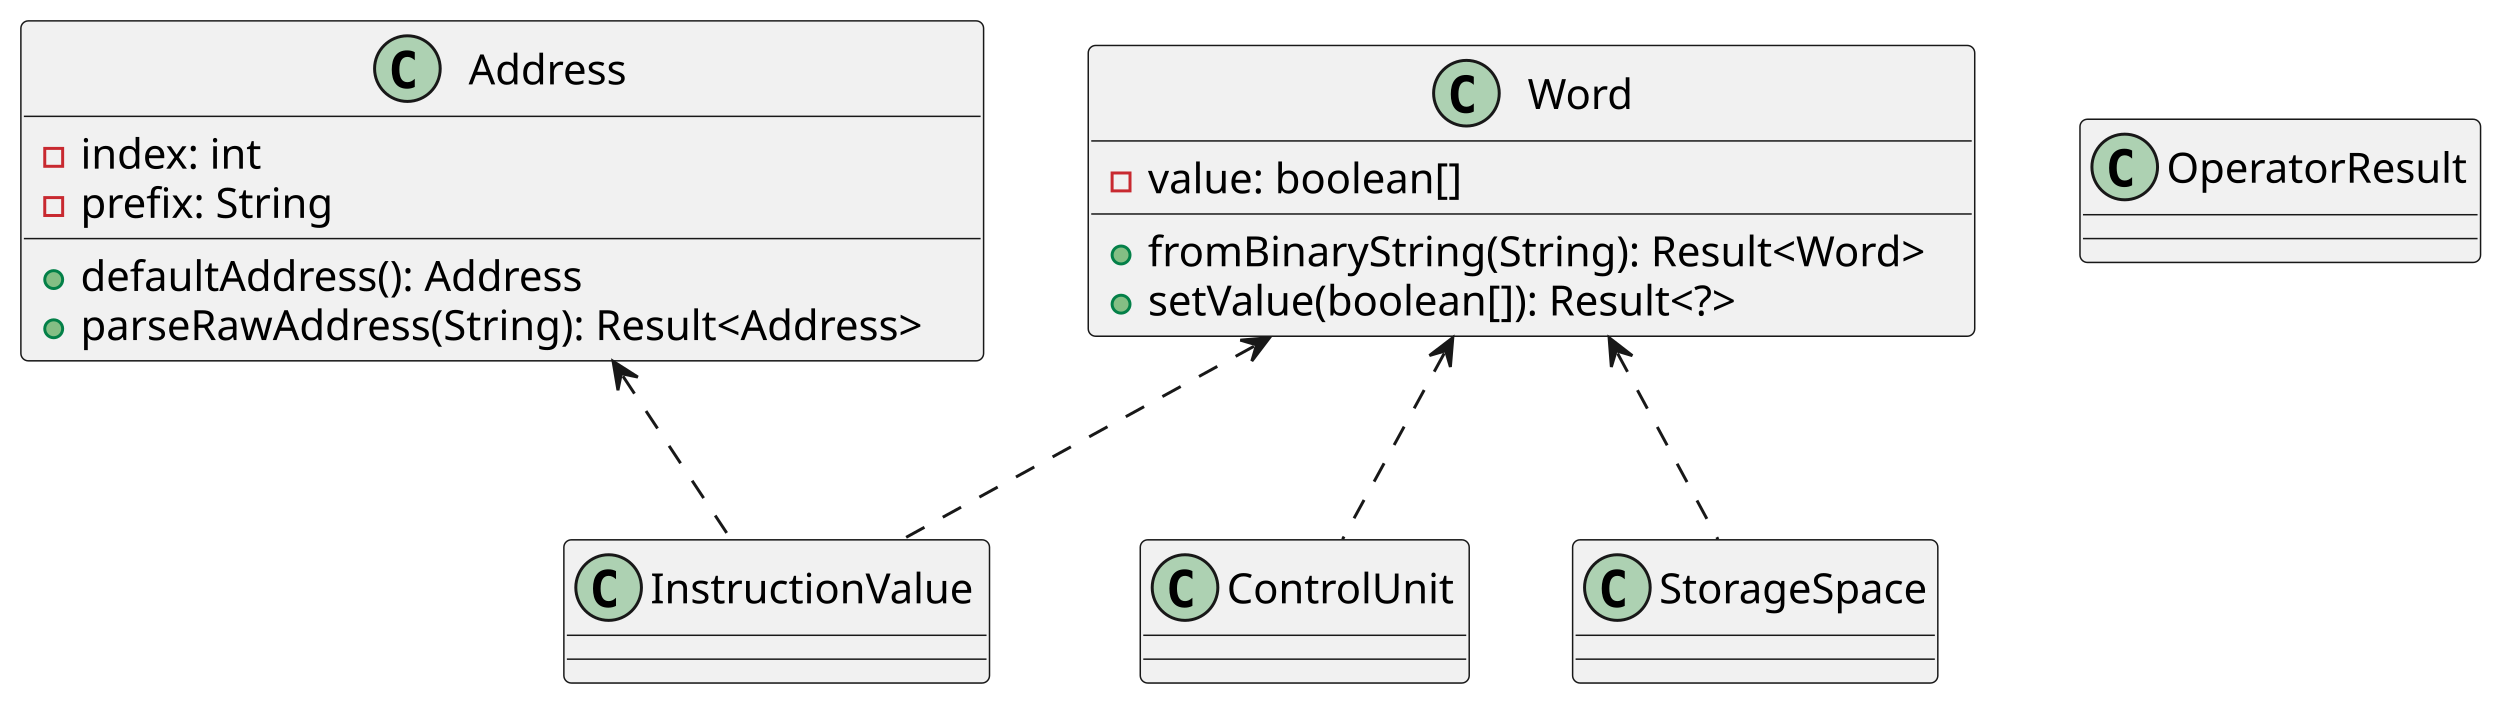
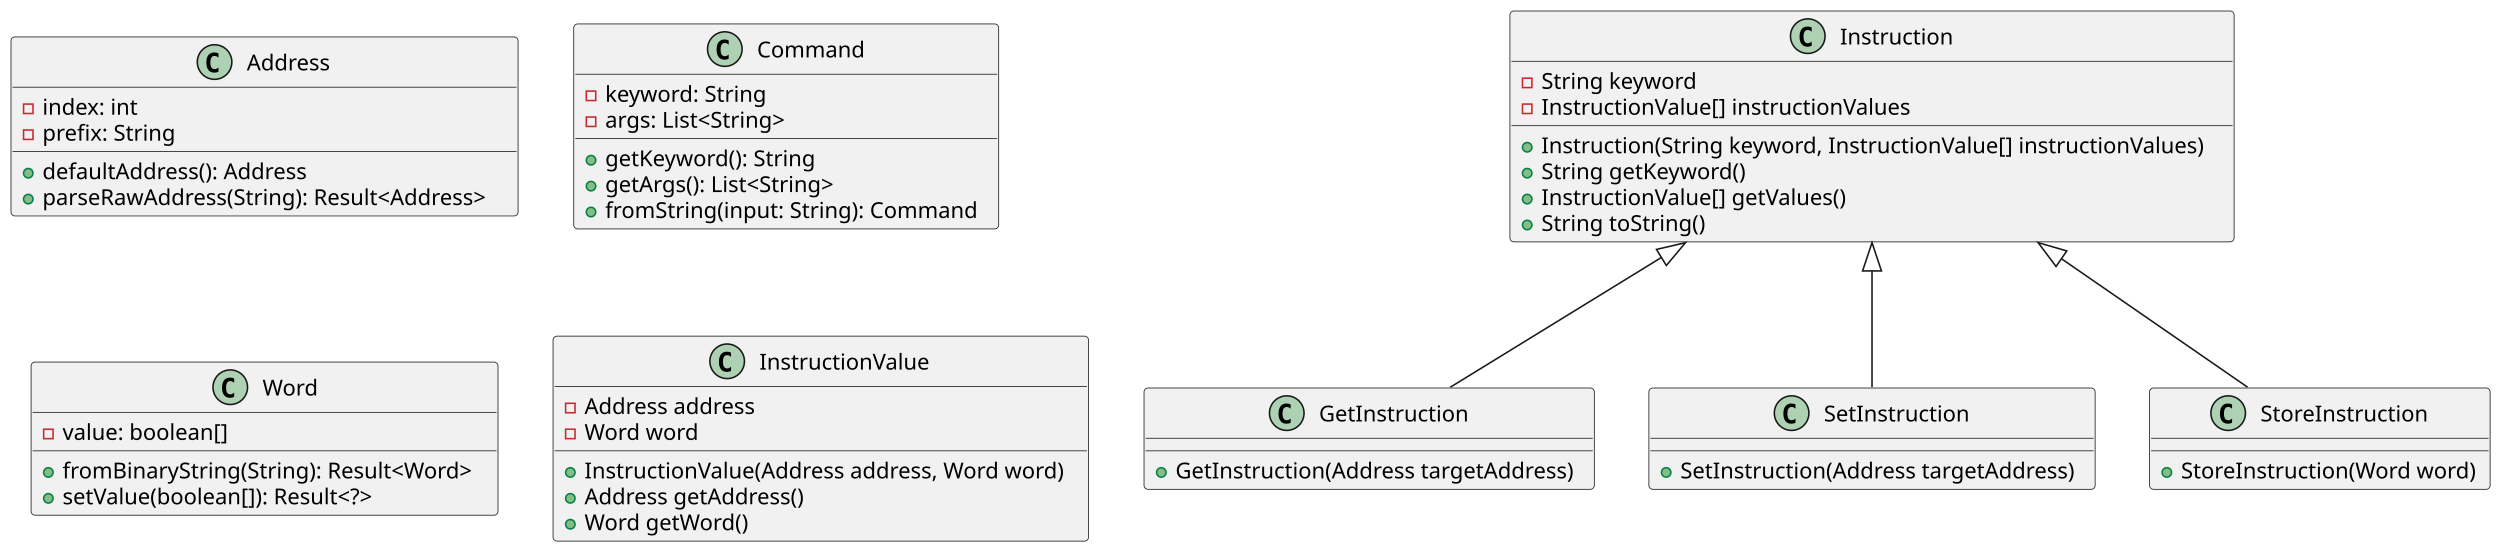
- <svg xmlns="http://www.w3.org/2000/svg" contentStyleType="text/css" data-diagram-type="CLASS" height="235px" preserveAspectRatio="none" style="width:838px;height:235px;background:#FFFFFF;" version="1.1" viewBox="0 0 838 235" width="838px" zoomAndPan="magnify">
+ <svg xmlns="http://www.w3.org/2000/svg" contentStyleType="text/css" data-diagram-type="CLASS" height="351px" preserveAspectRatio="none" style="width:1591px;height:351px;background:#FFFFFF;" version="1.1" viewBox="0 0 1591 351" width="1591px" zoomAndPan="magnify">
  <defs />
  <g>
    <g class="entity" data-entity="Address" data-source-line="2" data-uid="ent0002" id="entity_Address">
-       <rect fill="#F1F1F1" height="113.953" rx="2.5" ry="2.5" style="stroke:#181818;stroke-width:0.5;" width="322.7" x="7" y="7" />
-       <ellipse cx="136.558" cy="23" fill="#ADD1B2" rx="11" ry="11" style="stroke:#181818;stroke-width:1;" />
-       <path d="M139.031,29.143 Q138.45,29.442 137.811,29.591 Q137.172,29.741 136.466,29.741 Q133.959,29.741 132.64,28.089 Q131.32,26.437 131.32,23.316 Q131.32,20.186 132.64,18.535 Q133.959,16.883 136.466,16.883 Q137.172,16.883 137.819,17.032 Q138.467,17.182 139.031,17.48 L139.031,20.203 Q138.4,19.622 137.807,19.352 Q137.213,19.082 136.583,19.082 Q135.238,19.082 134.553,20.149 Q133.868,21.216 133.868,23.316 Q133.868,25.408 134.553,26.474 Q135.238,27.541 136.583,27.541 Q137.213,27.541 137.807,27.271 Q138.4,27.002 139.031,26.42 Z " fill="#000000" />
-       <text fill="#000000" font-family="sans-serif" font-size="14" lengthAdjust="spacing" textLength="55.084" x="157.058" y="28.291">Address</text>
-       <line style="stroke:#181818;stroke-width:0.5;" x1="8" x2="328.7" y1="39" y2="39" />
-       <rect fill="none" height="6" style="stroke:#C82930;stroke-width:1;" width="6" x="15" y="49.744" />
-       <text fill="#000000" font-family="sans-serif" font-size="14" lengthAdjust="spacing" textLength="64.764" x="27" y="56.535">index: int</text>
-       <rect fill="none" height="6" style="stroke:#C82930;stroke-width:1;" width="6" x="15" y="66.232" />
-       <text fill="#000000" font-family="sans-serif" font-size="14" lengthAdjust="spacing" textLength="88.949" x="27" y="73.023">prefix: String</text>
-       <line style="stroke:#181818;stroke-width:0.5;" x1="8" x2="328.7" y1="79.977" y2="79.977" />
-       <ellipse cx="18" cy="93.721" fill="#84BE84" rx="3" ry="3" style="stroke:#038048;stroke-width:1;" />
-       <text fill="#000000" font-family="sans-serif" font-size="14" lengthAdjust="spacing" textLength="175.595" x="27" y="97.512">defaultAddress(): Address</text>
-       <ellipse cx="18" cy="110.209" fill="#84BE84" rx="3" ry="3" style="stroke:#038048;stroke-width:1;" />
-       <text fill="#000000" font-family="sans-serif" font-size="14" lengthAdjust="spacing" textLength="296.7" x="27" y="114">parseRawAddress(String): Result&lt;Address&gt;</text>
+       <rect fill="#F1F1F1" height="113.953" rx="2.5" ry="2.5" style="stroke:#181818;stroke-width:0.5;" width="322.7" x="7" y="23.49" />
+       <ellipse cx="136.558" cy="39.49" fill="#ADD1B2" rx="11" ry="11" style="stroke:#181818;stroke-width:1;" />
+       <path d="M139.031,45.633 Q138.45,45.932 137.811,46.081 Q137.172,46.231 136.466,46.231 Q133.959,46.231 132.64,44.579 Q131.32,42.927 131.32,39.806 Q131.32,36.676 132.64,35.025 Q133.959,33.373 136.466,33.373 Q137.172,33.373 137.819,33.522 Q138.467,33.672 139.031,33.971 L139.031,36.693 Q138.4,36.112 137.807,35.842 Q137.213,35.572 136.583,35.572 Q135.238,35.572 134.553,36.639 Q133.868,37.706 133.868,39.806 Q133.868,41.898 134.553,42.964 Q135.238,44.031 136.583,44.031 Q137.213,44.031 137.807,43.761 Q138.4,43.492 139.031,42.91 Z " fill="#000000" />
+       <text fill="#000000" font-family="sans-serif" font-size="14" lengthAdjust="spacing" textLength="55.084" x="157.058" y="44.781">Address</text>
+       <line style="stroke:#181818;stroke-width:0.5;" x1="8" x2="328.7" y1="55.49" y2="55.49" />
+       <rect fill="none" height="6" style="stroke:#C82930;stroke-width:1;" width="6" x="15" y="66.234" />
+       <text fill="#000000" font-family="sans-serif" font-size="14" lengthAdjust="spacing" textLength="64.764" x="27" y="73.025">index: int</text>
+       <rect fill="none" height="6" style="stroke:#C82930;stroke-width:1;" width="6" x="15" y="82.722" />
+       <text fill="#000000" font-family="sans-serif" font-size="14" lengthAdjust="spacing" textLength="88.949" x="27" y="89.513">prefix: String</text>
+       <line style="stroke:#181818;stroke-width:0.5;" x1="8" x2="328.7" y1="96.467" y2="96.467" />
+       <ellipse cx="18" cy="110.211" fill="#84BE84" rx="3" ry="3" style="stroke:#038048;stroke-width:1;" />
+       <text fill="#000000" font-family="sans-serif" font-size="14" lengthAdjust="spacing" textLength="175.595" x="27" y="114.002">defaultAddress(): Address</text>
+       <ellipse cx="18" cy="126.699" fill="#84BE84" rx="3" ry="3" style="stroke:#038048;stroke-width:1;" />
+       <text fill="#000000" font-family="sans-serif" font-size="14" lengthAdjust="spacing" textLength="296.7" x="27" y="130.49">parseRawAddress(String): Result&lt;Address&gt;</text>
    </g>
-     <g class="entity" data-entity="Word" data-source-line="9" data-uid="ent0003" id="entity_Word">
-       <rect fill="#F1F1F1" height="97.465" rx="2.5" ry="2.5" style="stroke:#181818;stroke-width:0.5;" width="297.147" x="364.78" y="15.24" />
-       <ellipse cx="491.546" cy="31.24" fill="#ADD1B2" rx="11" ry="11" style="stroke:#181818;stroke-width:1;" />
-       <path d="M494.019,37.383 Q493.438,37.682 492.799,37.831 Q492.159,37.981 491.454,37.981 Q488.947,37.981 487.627,36.329 Q486.307,34.677 486.307,31.556 Q486.307,28.427 487.627,26.775 Q488.947,25.123 491.454,25.123 Q492.159,25.123 492.807,25.272 Q493.454,25.422 494.019,25.721 L494.019,28.443 Q493.388,27.862 492.794,27.592 Q492.201,27.323 491.57,27.323 Q490.225,27.323 489.541,28.389 Q488.856,29.456 488.856,31.556 Q488.856,33.648 489.541,34.714 Q490.225,35.781 491.57,35.781 Q492.201,35.781 492.794,35.511 Q493.388,35.242 494.019,34.66 Z " fill="#000000" />
-       <text fill="#000000" font-family="sans-serif" font-size="14" lengthAdjust="spacing" textLength="35.116" x="512.046" y="36.531">Word</text>
-       <line style="stroke:#181818;stroke-width:0.5;" x1="365.78" x2="660.928" y1="47.24" y2="47.24" />
-       <rect fill="none" height="6" style="stroke:#C82930;stroke-width:1;" width="6" x="372.78" y="57.984" />
-       <text fill="#000000" font-family="sans-serif" font-size="14" lengthAdjust="spacing" textLength="107.755" x="384.78" y="64.775">value: boolean[]</text>
-       <line style="stroke:#181818;stroke-width:0.5;" x1="365.78" x2="660.928" y1="71.728" y2="71.728" />
-       <ellipse cx="375.78" cy="85.472" fill="#84BE84" rx="3" ry="3" style="stroke:#038048;stroke-width:1;" />
-       <text fill="#000000" font-family="sans-serif" font-size="14" lengthAdjust="spacing" textLength="271.147" x="384.78" y="89.263">fromBinaryString(String): Result&lt;Word&gt;</text>
-       <ellipse cx="375.78" cy="101.961" fill="#84BE84" rx="3" ry="3" style="stroke:#038048;stroke-width:1;" />
-       <text fill="#000000" font-family="sans-serif" font-size="14" lengthAdjust="spacing" textLength="208.865" x="384.78" y="105.752">setValue(boolean[]): Result&lt;?&gt;</text>
+     <g class="entity" data-entity="Command" data-source-line="9" data-uid="ent0003" id="entity_Command">
+       <rect fill="#F1F1F1" height="130.441" rx="2.5" ry="2.5" style="stroke:#181818;stroke-width:0.5;" width="270.44" x="365.13" y="15.24" />
+       <ellipse cx="461.271" cy="31.24" fill="#ADD1B2" rx="11" ry="11" style="stroke:#181818;stroke-width:1;" />
+       <path d="M463.744,37.383 Q463.163,37.682 462.524,37.831 Q461.884,37.981 461.179,37.981 Q458.672,37.981 457.352,36.329 Q456.032,34.677 456.032,31.556 Q456.032,28.427 457.352,26.775 Q458.672,25.123 461.179,25.123 Q461.884,25.123 462.532,25.272 Q463.179,25.422 463.744,25.721 L463.744,28.443 Q463.113,27.862 462.519,27.592 Q461.926,27.323 461.295,27.323 Q459.95,27.323 459.265,28.389 Q458.581,29.456 458.581,31.556 Q458.581,33.648 459.265,34.714 Q459.95,35.781 461.295,35.781 Q461.926,35.781 462.519,35.511 Q463.113,35.242 463.744,34.66 Z " fill="#000000" />
+       <text fill="#000000" font-family="sans-serif" font-size="14" lengthAdjust="spacing" textLength="69.658" x="481.771" y="36.531">Command</text>
+       <line style="stroke:#181818;stroke-width:0.5;" x1="366.13" x2="634.569" y1="47.24" y2="47.24" />
+       <rect fill="none" height="6" style="stroke:#C82930;stroke-width:1;" width="6" x="373.13" y="57.984" />
+       <text fill="#000000" font-family="sans-serif" font-size="14" lengthAdjust="spacing" textLength="106.053" x="385.13" y="64.775">keyword: String</text>
+       <rect fill="none" height="6" style="stroke:#C82930;stroke-width:1;" width="6" x="373.13" y="74.472" />
+       <text fill="#000000" font-family="sans-serif" font-size="14" lengthAdjust="spacing" textLength="124.298" x="385.13" y="81.263">args: List&lt;String&gt;</text>
+       <line style="stroke:#181818;stroke-width:0.5;" x1="366.13" x2="634.569" y1="88.217" y2="88.217" />
+       <ellipse cx="376.13" cy="101.961" fill="#84BE84" rx="3" ry="3" style="stroke:#038048;stroke-width:1;" />
+       <text fill="#000000" font-family="sans-serif" font-size="14" lengthAdjust="spacing" textLength="137.881" x="385.13" y="105.752">getKeyword(): String</text>
+       <ellipse cx="376.13" cy="118.449" fill="#84BE84" rx="3" ry="3" style="stroke:#038048;stroke-width:1;" />
+       <text fill="#000000" font-family="sans-serif" font-size="14" lengthAdjust="spacing" textLength="157.097" x="385.13" y="122.24">getArgs(): List&lt;String&gt;</text>
+       <ellipse cx="376.13" cy="134.937" fill="#84BE84" rx="3" ry="3" style="stroke:#038048;stroke-width:1;" />
+       <text fill="#000000" font-family="sans-serif" font-size="14" lengthAdjust="spacing" textLength="244.44" x="385.13" y="138.728">fromString(input: String): Command</text>
    </g>
-     <g class="entity" data-entity="OperatorResult" data-source-line="15" data-uid="ent0004" id="entity_OperatorResult">
-       <rect fill="#F1F1F1" height="48" rx="2.5" ry="2.5" style="stroke:#181818;stroke-width:0.5;" width="134.273" x="697.21" y="39.97" />
-       <ellipse cx="712.21" cy="55.97" fill="#ADD1B2" rx="11" ry="11" style="stroke:#181818;stroke-width:1;" />
-       <path d="M714.683,62.113 Q714.102,62.412 713.463,62.561 Q712.824,62.711 712.118,62.711 Q709.611,62.711 708.292,61.059 Q706.972,59.407 706.972,56.286 Q706.972,53.157 708.292,51.505 Q709.611,49.853 712.118,49.853 Q712.824,49.853 713.471,50.002 Q714.119,50.152 714.683,50.45 L714.683,53.173 Q714.052,52.592 713.459,52.322 Q712.865,52.053 712.234,52.053 Q710.89,52.053 710.205,53.119 Q709.52,54.186 709.52,56.286 Q709.52,58.378 710.205,59.444 Q710.89,60.511 712.234,60.511 Q712.865,60.511 713.459,60.241 Q714.052,59.971 714.683,59.39 Z " fill="#000000" />
-       <text fill="#000000" font-family="sans-serif" font-size="14" lengthAdjust="spacing" textLength="102.272" x="726.21" y="61.261">OperatorResult</text>
-       <line style="stroke:#181818;stroke-width:0.5;" x1="698.21" x2="830.482" y1="71.97" y2="71.97" />
-       <line style="stroke:#181818;stroke-width:0.5;" x1="698.21" x2="830.482" y1="79.97" y2="79.97" />
+     <g class="entity" data-entity="Word" data-source-line="17" data-uid="ent0004" id="entity_Word">
+       <rect fill="#F1F1F1" height="97.465" rx="2.5" ry="2.5" style="stroke:#181818;stroke-width:0.5;" width="297.147" x="19.78" y="230.42" />
+       <ellipse cx="146.546" cy="246.42" fill="#ADD1B2" rx="11" ry="11" style="stroke:#181818;stroke-width:1;" />
+       <path d="M149.019,252.563 Q148.438,252.862 147.799,253.011 Q147.159,253.161 146.454,253.161 Q143.947,253.161 142.627,251.509 Q141.307,249.857 141.307,246.736 Q141.307,243.607 142.627,241.955 Q143.947,240.303 146.454,240.303 Q147.159,240.303 147.807,240.452 Q148.454,240.602 149.019,240.9 L149.019,243.623 Q148.388,243.042 147.794,242.772 Q147.201,242.502 146.57,242.502 Q145.225,242.502 144.541,243.569 Q143.856,244.636 143.856,246.736 Q143.856,248.828 144.541,249.894 Q145.225,250.961 146.57,250.961 Q147.201,250.961 147.794,250.691 Q148.388,250.422 149.019,249.84 Z " fill="#000000" />
+       <text fill="#000000" font-family="sans-serif" font-size="14" lengthAdjust="spacing" textLength="35.116" x="167.046" y="251.711">Word</text>
+       <line style="stroke:#181818;stroke-width:0.5;" x1="20.78" x2="315.928" y1="262.42" y2="262.42" />
+       <rect fill="none" height="6" style="stroke:#C82930;stroke-width:1;" width="6" x="27.78" y="273.164" />
+       <text fill="#000000" font-family="sans-serif" font-size="14" lengthAdjust="spacing" textLength="107.755" x="39.78" y="279.955">value: boolean[]</text>
+       <line style="stroke:#181818;stroke-width:0.5;" x1="20.78" x2="315.928" y1="286.908" y2="286.908" />
+       <ellipse cx="30.78" cy="300.652" fill="#84BE84" rx="3" ry="3" style="stroke:#038048;stroke-width:1;" />
+       <text fill="#000000" font-family="sans-serif" font-size="14" lengthAdjust="spacing" textLength="271.147" x="39.78" y="304.443">fromBinaryString(String): Result&lt;Word&gt;</text>
+       <ellipse cx="30.78" cy="317.141" fill="#84BE84" rx="3" ry="3" style="stroke:#038048;stroke-width:1;" />
+       <text fill="#000000" font-family="sans-serif" font-size="14" lengthAdjust="spacing" textLength="208.865" x="39.78" y="320.932">setValue(boolean[]): Result&lt;?&gt;</text>
    </g>
-     <g class="entity" data-entity="InstructionValue" data-source-line="17" data-uid="ent0005" id="entity_InstructionValue">
-       <rect fill="#F1F1F1" height="48" rx="2.5" ry="2.5" style="stroke:#181818;stroke-width:0.5;" width="142.674" x="189.01" y="180.95" />
-       <ellipse cx="204.01" cy="196.95" fill="#ADD1B2" rx="11" ry="11" style="stroke:#181818;stroke-width:1;" />
-       <path d="M206.483,203.093 Q205.902,203.392 205.263,203.541 Q204.624,203.691 203.918,203.691 Q201.411,203.691 200.091,202.039 Q198.772,200.387 198.772,197.266 Q198.772,194.137 200.091,192.485 Q201.411,190.833 203.918,190.833 Q204.624,190.833 205.271,190.982 Q205.919,191.132 206.483,191.43 L206.483,194.153 Q205.852,193.572 205.259,193.302 Q204.665,193.032 204.034,193.032 Q202.69,193.032 202.005,194.099 Q201.32,195.166 201.32,197.266 Q201.32,199.358 202.005,200.424 Q202.69,201.491 204.034,201.491 Q204.665,201.491 205.259,201.221 Q205.852,200.952 206.483,200.37 Z " fill="#000000" />
-       <text fill="#000000" font-family="sans-serif" font-size="14" lengthAdjust="spacing" textLength="110.674" x="218.01" y="202.241">InstructionValue</text>
-       <line style="stroke:#181818;stroke-width:0.5;" x1="190.01" x2="330.684" y1="212.95" y2="212.95" />
-       <line style="stroke:#181818;stroke-width:0.5;" x1="190.01" x2="330.684" y1="220.95" y2="220.95" />
+     <g class="entity" data-entity="Instruction" data-source-line="23" data-uid="ent0005" id="entity_Instruction">
+       <rect fill="#F1F1F1" height="146.93" rx="2.5" ry="2.5" style="stroke:#181818;stroke-width:0.5;" width="460.875" x="960.91" y="7" />
+       <ellipse cx="1150.47" cy="23" fill="#ADD1B2" rx="11" ry="11" style="stroke:#181818;stroke-width:1;" />
+       <path d="M1152.944,29.143 Q1152.363,29.442 1151.724,29.591 Q1151.084,29.741 1150.379,29.741 Q1147.872,29.741 1146.552,28.089 Q1145.232,26.437 1145.232,23.316 Q1145.232,20.186 1146.552,18.535 Q1147.872,16.883 1150.379,16.883 Q1151.084,16.883 1151.732,17.032 Q1152.379,17.182 1152.944,17.48 L1152.944,20.203 Q1152.313,19.622 1151.719,19.352 Q1151.126,19.082 1150.495,19.082 Q1149.15,19.082 1148.465,20.149 Q1147.781,21.216 1147.781,23.316 Q1147.781,25.408 1148.465,26.474 Q1149.15,27.541 1150.495,27.541 Q1151.126,27.541 1151.719,27.271 Q1152.313,27.002 1152.944,26.42 Z " fill="#000000" />
+       <text fill="#000000" font-family="sans-serif" font-size="14" lengthAdjust="spacing" textLength="73.254" x="1170.97" y="28.291">Instruction</text>
+       <line style="stroke:#181818;stroke-width:0.5;" x1="961.91" x2="1420.785" y1="39" y2="39" />
+       <rect fill="none" height="6" style="stroke:#C82930;stroke-width:1;" width="6" x="968.91" y="49.744" />
+       <text fill="#000000" font-family="sans-serif" font-size="14" lengthAdjust="spacing" textLength="101.623" x="980.91" y="56.535">String keyword</text>
+       <rect fill="none" height="6" style="stroke:#C82930;stroke-width:1;" width="6" x="968.91" y="66.232" />
+       <text fill="#000000" font-family="sans-serif" font-size="14" lengthAdjust="spacing" textLength="242.033" x="980.91" y="73.023">InstructionValue[] instructionValues</text>
+       <line style="stroke:#181818;stroke-width:0.5;" x1="961.91" x2="1420.785" y1="79.977" y2="79.977" />
+       <ellipse cx="971.91" cy="93.721" fill="#84BE84" rx="3" ry="3" style="stroke:#038048;stroke-width:1;" />
+       <text fill="#000000" font-family="sans-serif" font-size="14" lengthAdjust="spacing" textLength="434.875" x="980.91" y="97.512">Instruction(String keyword, InstructionValue[] instructionValues)</text>
+       <ellipse cx="971.91" cy="110.209" fill="#84BE84" rx="3" ry="3" style="stroke:#038048;stroke-width:1;" />
+       <text fill="#000000" font-family="sans-serif" font-size="14" lengthAdjust="spacing" textLength="133.451" x="980.91" y="114">String getKeyword()</text>
+       <ellipse cx="971.91" cy="126.697" fill="#84BE84" rx="3" ry="3" style="stroke:#038048;stroke-width:1;" />
+       <text fill="#000000" font-family="sans-serif" font-size="14" lengthAdjust="spacing" textLength="199.637" x="980.91" y="130.488">InstructionValue[] getValues()</text>
+       <ellipse cx="971.91" cy="143.185" fill="#84BE84" rx="3" ry="3" style="stroke:#038048;stroke-width:1;" />
+       <text fill="#000000" font-family="sans-serif" font-size="14" lengthAdjust="spacing" textLength="107.311" x="980.91" y="146.977">String toString()</text>
    </g>
-     <g class="entity" data-entity="ControlUnit" data-source-line="19" data-uid="ent0008" id="entity_ControlUnit">
-       <rect fill="#F1F1F1" height="48" rx="2.5" ry="2.5" style="stroke:#181818;stroke-width:0.5;" width="110.258" x="382.22" y="180.95" />
-       <ellipse cx="397.22" cy="196.95" fill="#ADD1B2" rx="11" ry="11" style="stroke:#181818;stroke-width:1;" />
-       <path d="M399.693,203.093 Q399.112,203.392 398.473,203.541 Q397.834,203.691 397.128,203.691 Q394.621,203.691 393.301,202.039 Q391.982,200.387 391.982,197.266 Q391.982,194.137 393.301,192.485 Q394.621,190.833 397.128,190.833 Q397.834,190.833 398.481,190.982 Q399.129,191.132 399.693,191.43 L399.693,194.153 Q399.062,193.572 398.469,193.302 Q397.875,193.032 397.244,193.032 Q395.9,193.032 395.215,194.099 Q394.53,195.166 394.53,197.266 Q394.53,199.358 395.215,200.424 Q395.9,201.491 397.244,201.491 Q397.875,201.491 398.469,201.221 Q399.062,200.952 399.693,200.37 Z " fill="#000000" />
-       <text fill="#000000" font-family="sans-serif" font-size="14" lengthAdjust="spacing" textLength="78.258" x="411.22" y="202.241">ControlUnit</text>
-       <line style="stroke:#181818;stroke-width:0.5;" x1="383.22" x2="491.478" y1="212.95" y2="212.95" />
-       <line style="stroke:#181818;stroke-width:0.5;" x1="383.22" x2="491.478" y1="220.95" y2="220.95" />
+     <g class="entity" data-entity="GetInstruction" data-source-line="32" data-uid="ent0006" id="entity_GetInstruction">
+       <rect fill="#F1F1F1" height="64.488" rx="2.5" ry="2.5" style="stroke:#181818;stroke-width:0.5;" width="286.572" x="728.06" y="246.91" />
+       <ellipse cx="818.893" cy="262.91" fill="#ADD1B2" rx="11" ry="11" style="stroke:#181818;stroke-width:1;" />
+       <path d="M821.366,269.053 Q820.785,269.352 820.145,269.501 Q819.506,269.651 818.801,269.651 Q816.294,269.651 814.974,267.999 Q813.654,266.347 813.654,263.226 Q813.654,260.096 814.974,258.445 Q816.294,256.793 818.801,256.793 Q819.506,256.793 820.154,256.942 Q820.801,257.092 821.366,257.39 L821.366,260.113 Q820.735,259.532 820.141,259.262 Q819.548,258.993 818.917,258.993 Q817.572,258.993 816.887,260.059 Q816.203,261.126 816.203,263.226 Q816.203,265.318 816.887,266.384 Q817.572,267.451 818.917,267.451 Q819.548,267.451 820.141,267.181 Q820.735,266.911 821.366,266.33 Z " fill="#000000" />
+       <text fill="#000000" font-family="sans-serif" font-size="14" lengthAdjust="spacing" textLength="96.407" x="839.393" y="268.201">GetInstruction</text>
+       <line style="stroke:#181818;stroke-width:0.5;" x1="729.06" x2="1013.632" y1="278.91" y2="278.91" />
+       <line style="stroke:#181818;stroke-width:0.5;" x1="729.06" x2="1013.632" y1="286.91" y2="286.91" />
+       <ellipse cx="739.06" cy="300.654" fill="#84BE84" rx="3" ry="3" style="stroke:#038048;stroke-width:1;" />
+       <text fill="#000000" font-family="sans-serif" font-size="14" lengthAdjust="spacing" textLength="260.572" x="748.06" y="304.445">GetInstruction(Address targetAddress)</text>
    </g>
-     <g class="entity" data-entity="StorageSpace" data-source-line="20" data-uid="ent0010" id="entity_StorageSpace">
-       <rect fill="#F1F1F1" height="48" rx="2.5" ry="2.5" style="stroke:#181818;stroke-width:0.5;" width="122.419" x="527.14" y="180.95" />
-       <ellipse cx="542.14" cy="196.95" fill="#ADD1B2" rx="11" ry="11" style="stroke:#181818;stroke-width:1;" />
-       <path d="M544.613,203.093 Q544.032,203.392 543.393,203.541 Q542.754,203.691 542.048,203.691 Q539.541,203.691 538.221,202.039 Q536.902,200.387 536.902,197.266 Q536.902,194.137 538.221,192.485 Q539.541,190.833 542.048,190.833 Q542.754,190.833 543.401,190.982 Q544.049,191.132 544.613,191.43 L544.613,194.153 Q543.982,193.572 543.389,193.302 Q542.795,193.032 542.164,193.032 Q540.82,193.032 540.135,194.099 Q539.45,195.166 539.45,197.266 Q539.45,199.358 540.135,200.424 Q540.82,201.491 542.164,201.491 Q542.795,201.491 543.389,201.221 Q543.982,200.952 544.613,200.37 Z " fill="#000000" />
-       <text fill="#000000" font-family="sans-serif" font-size="14" lengthAdjust="spacing" textLength="90.419" x="556.14" y="202.241">StorageSpace</text>
-       <line style="stroke:#181818;stroke-width:0.5;" x1="528.14" x2="648.559" y1="212.95" y2="212.95" />
-       <line style="stroke:#181818;stroke-width:0.5;" x1="528.14" x2="648.559" y1="220.95" y2="220.95" />
+     <g class="entity" data-entity="SetInstruction" data-source-line="36" data-uid="ent0007" id="entity_SetInstruction">
+       <rect fill="#F1F1F1" height="64.488" rx="2.5" ry="2.5" style="stroke:#181818;stroke-width:0.5;" width="283.995" x="1049.35" y="246.91" />
+       <ellipse cx="1140.182" cy="262.91" fill="#ADD1B2" rx="11" ry="11" style="stroke:#181818;stroke-width:1;" />
+       <path d="M1142.656,269.053 Q1142.075,269.352 1141.435,269.501 Q1140.796,269.651 1140.091,269.651 Q1137.584,269.651 1136.264,267.999 Q1134.944,266.347 1134.944,263.226 Q1134.944,260.096 1136.264,258.445 Q1137.584,256.793 1140.091,256.793 Q1140.796,256.793 1141.444,256.942 Q1142.091,257.092 1142.656,257.39 L1142.656,260.113 Q1142.025,259.532 1141.431,259.262 Q1140.838,258.993 1140.207,258.993 Q1138.862,258.993 1138.177,260.059 Q1137.493,261.126 1137.493,263.226 Q1137.493,265.318 1138.177,266.384 Q1138.862,267.451 1140.207,267.451 Q1140.838,267.451 1141.431,267.181 Q1142.025,266.911 1142.656,266.33 Z " fill="#000000" />
+       <text fill="#000000" font-family="sans-serif" font-size="14" lengthAdjust="spacing" textLength="93.83" x="1160.682" y="268.201">SetInstruction</text>
+       <line style="stroke:#181818;stroke-width:0.5;" x1="1050.35" x2="1332.345" y1="278.91" y2="278.91" />
+       <line style="stroke:#181818;stroke-width:0.5;" x1="1050.35" x2="1332.345" y1="286.91" y2="286.91" />
+       <ellipse cx="1060.35" cy="300.654" fill="#84BE84" rx="3" ry="3" style="stroke:#038048;stroke-width:1;" />
+       <text fill="#000000" font-family="sans-serif" font-size="14" lengthAdjust="spacing" textLength="257.995" x="1069.35" y="304.445">SetInstruction(Address targetAddress)</text>
    </g>
-     <g class="link" data-entity-1="Address" data-entity-2="InstructionValue" data-source-line="17" data-uid="lnk6" id="link_Address_InstructionValue">
-       <path codeLine="17" d="M208.813,126.102 C222.583,146.892 234.13,164.34 244.91,180.62" fill="none" id="Address-backto-InstructionValue" style="stroke:#181818;stroke-width:1;stroke-dasharray:7.0,7.0;" />
-       <polygon fill="#181818" points="205.5,121.1,207.135,130.812,208.261,125.269,213.805,126.395,205.5,121.1" style="stroke:#181818;stroke-width:1;" />
+     <g class="entity" data-entity="StoreInstruction" data-source-line="40" data-uid="ent0008" id="entity_StoreInstruction">
+       <rect fill="#F1F1F1" height="64.488" rx="2.5" ry="2.5" style="stroke:#181818;stroke-width:0.5;" width="216.736" x="1367.98" y="246.91" />
+       <ellipse cx="1418.019" cy="262.91" fill="#ADD1B2" rx="11" ry="11" style="stroke:#181818;stroke-width:1;" />
+       <path d="M1420.492,269.053 Q1419.911,269.352 1419.272,269.501 Q1418.633,269.651 1417.927,269.651 Q1415.42,269.651 1414.101,267.999 Q1412.781,266.347 1412.781,263.226 Q1412.781,260.096 1414.101,258.445 Q1415.42,256.793 1417.927,256.793 Q1418.633,256.793 1419.28,256.942 Q1419.928,257.092 1420.492,257.39 L1420.492,260.113 Q1419.861,259.532 1419.268,259.262 Q1418.674,258.993 1418.043,258.993 Q1416.699,258.993 1416.014,260.059 Q1415.329,261.126 1415.329,263.226 Q1415.329,265.318 1416.014,266.384 Q1416.699,267.451 1418.043,267.451 Q1418.674,267.451 1419.268,267.181 Q1419.861,266.911 1420.492,266.33 Z " fill="#000000" />
+       <text fill="#000000" font-family="sans-serif" font-size="14" lengthAdjust="spacing" textLength="108.158" x="1438.519" y="268.201">StoreInstruction</text>
+       <line style="stroke:#181818;stroke-width:0.5;" x1="1368.98" x2="1583.716" y1="278.91" y2="278.91" />
+       <line style="stroke:#181818;stroke-width:0.5;" x1="1368.98" x2="1583.716" y1="286.91" y2="286.91" />
+       <ellipse cx="1378.98" cy="300.654" fill="#84BE84" rx="3" ry="3" style="stroke:#038048;stroke-width:1;" />
+       <text fill="#000000" font-family="sans-serif" font-size="14" lengthAdjust="spacing" textLength="190.736" x="1387.98" y="304.445">StoreInstruction(Word word)</text>
    </g>
-     <g class="link" data-entity-1="Word" data-entity-2="InstructionValue" data-source-line="18" data-uid="lnk7" id="link_Word_InstructionValue">
-       <path codeLine="18" d="M420.311,116.078 C378.781,138.888 336.35,162.2 302.91,180.57" fill="none" id="Word-backto-InstructionValue" style="stroke:#181818;stroke-width:1;stroke-dasharray:7.0,7.0;" />
-       <polygon fill="#181818" points="425.57,113.19,415.756,114.017,421.188,115.597,419.607,121.029,425.57,113.19" style="stroke:#181818;stroke-width:1;" />
+     <g class="entity" data-entity="InstructionValue" data-source-line="44" data-uid="ent0009" id="entity_InstructionValue">
+       <rect fill="#F1F1F1" height="130.441" rx="2.5" ry="2.5" style="stroke:#181818;stroke-width:0.5;" width="340.781" x="351.96" y="213.93" />
+       <ellipse cx="462.764" cy="229.93" fill="#ADD1B2" rx="11" ry="11" style="stroke:#181818;stroke-width:1;" />
+       <path d="M465.237,236.073 Q464.656,236.372 464.017,236.521 Q463.377,236.671 462.672,236.671 Q460.165,236.671 458.845,235.019 Q457.525,233.367 457.525,230.246 Q457.525,227.117 458.845,225.465 Q460.165,223.813 462.672,223.813 Q463.377,223.813 464.025,223.962 Q464.672,224.112 465.237,224.411 L465.237,227.133 Q464.606,226.552 464.012,226.282 Q463.419,226.012 462.788,226.012 Q461.443,226.012 460.759,227.079 Q460.074,228.146 460.074,230.246 Q460.074,232.338 460.759,233.404 Q461.443,234.471 462.788,234.471 Q463.419,234.471 464.012,234.201 Q464.606,233.931 465.237,233.35 Z " fill="#000000" />
+       <text fill="#000000" font-family="sans-serif" font-size="14" lengthAdjust="spacing" textLength="110.674" x="483.264" y="235.221">InstructionValue</text>
+       <line style="stroke:#181818;stroke-width:0.5;" x1="352.96" x2="691.741" y1="245.93" y2="245.93" />
+       <rect fill="none" height="6" style="stroke:#C82930;stroke-width:1;" width="6" x="359.96" y="256.674" />
+       <text fill="#000000" font-family="sans-serif" font-size="14" lengthAdjust="spacing" textLength="112.67" x="371.96" y="263.465">Address address</text>
+       <rect fill="none" height="6" style="stroke:#C82930;stroke-width:1;" width="6" x="359.96" y="273.162" />
+       <text fill="#000000" font-family="sans-serif" font-size="14" lengthAdjust="spacing" textLength="73.473" x="371.96" y="279.953">Word word</text>
+       <line style="stroke:#181818;stroke-width:0.5;" x1="352.96" x2="691.741" y1="286.907" y2="286.907" />
+       <ellipse cx="362.96" cy="300.651" fill="#84BE84" rx="3" ry="3" style="stroke:#038048;stroke-width:1;" />
+       <text fill="#000000" font-family="sans-serif" font-size="14" lengthAdjust="spacing" textLength="314.781" x="371.96" y="304.442">InstructionValue(Address address, Word word)</text>
+       <ellipse cx="362.96" cy="317.139" fill="#84BE84" rx="3" ry="3" style="stroke:#038048;stroke-width:1;" />
+       <text fill="#000000" font-family="sans-serif" font-size="14" lengthAdjust="spacing" textLength="145.469" x="371.96" y="320.93">Address getAddress()</text>
+       <ellipse cx="362.96" cy="333.627" fill="#84BE84" rx="3" ry="3" style="stroke:#038048;stroke-width:1;" />
+       <text fill="#000000" font-family="sans-serif" font-size="14" lengthAdjust="spacing" textLength="105.533" x="371.96" y="337.418">Word getWord()</text>
    </g>
-     <g class="link" data-entity-1="Word" data-entity-2="ControlUnit" data-source-line="19" data-uid="lnk9" id="link_Word_ControlUnit">
-       <path codeLine="19" d="M484.101,118.454 C471.581,141.344 460.08,162.38 450.03,180.76" fill="none" id="Word-backto-ControlUnit" style="stroke:#181818;stroke-width:1;stroke-dasharray:7.0,7.0;" />
-       <polygon fill="#181818" points="486.98,113.19,479.152,119.167,484.581,117.577,486.171,123.005,486.98,113.19" style="stroke:#181818;stroke-width:1;" />
+     <g class="link" data-entity-1="Instruction" data-entity-2="GetInstruction" data-source-line="52" data-uid="lnk10" id="link_Instruction_GetInstruction">
+       <path codeLine="52" d="M1057.316,163.847 C1005.736,195.557 963.34,221.61 922.97,246.42" fill="none" id="Instruction-backto-GetInstruction" style="stroke:#181818;stroke-width:1;" />
+       <polygon fill="none" points="1072.65,154.42,1054.174,158.736,1060.458,168.958,1072.65,154.42" style="stroke:#181818;stroke-width:1;" />
    </g>
-     <g class="link" data-entity-1="Word" data-entity-2="StorageSpace" data-source-line="20" data-uid="lnk11" id="link_Word_StorageSpace">
-       <path codeLine="20" d="M542.219,118.471 C554.569,141.361 565.92,162.38 575.84,180.76" fill="none" id="Word-backto-StorageSpace" style="stroke:#181818;stroke-width:1;stroke-dasharray:7.0,7.0;" />
-       <polygon fill="#181818" points="539.37,113.19,540.123,123.01,541.744,117.59,547.164,119.211,539.37,113.19" style="stroke:#181818;stroke-width:1;" />
+     <g class="link" data-entity-1="Instruction" data-entity-2="SetInstruction" data-source-line="53" data-uid="lnk11" id="link_Instruction_SetInstruction">
+       <path codeLine="53" d="M1191.35,172.42 C1191.35,204.13 1191.35,221.61 1191.35,246.42" fill="none" id="Instruction-backto-SetInstruction" style="stroke:#181818;stroke-width:1;" />
+       <polygon fill="none" points="1191.35,154.42,1185.35,172.42,1197.35,172.42,1191.35,154.42" style="stroke:#181818;stroke-width:1;" />
+     </g>
+     <g class="link" data-entity-1="Instruction" data-entity-2="StoreInstruction" data-source-line="54" data-uid="lnk12" id="link_Instruction_StoreInstruction">
+       <path codeLine="54" d="M1311.884,164.645 C1357.824,196.355 1394.42,221.61 1430.37,246.42" fill="none" id="Instruction-backto-StoreInstruction" style="stroke:#181818;stroke-width:1;" />
+       <polygon fill="none" points="1297.07,154.42,1308.475,169.583,1315.292,159.707,1297.07,154.42" style="stroke:#181818;stroke-width:1;" />
    </g>
  </g>
</svg>
